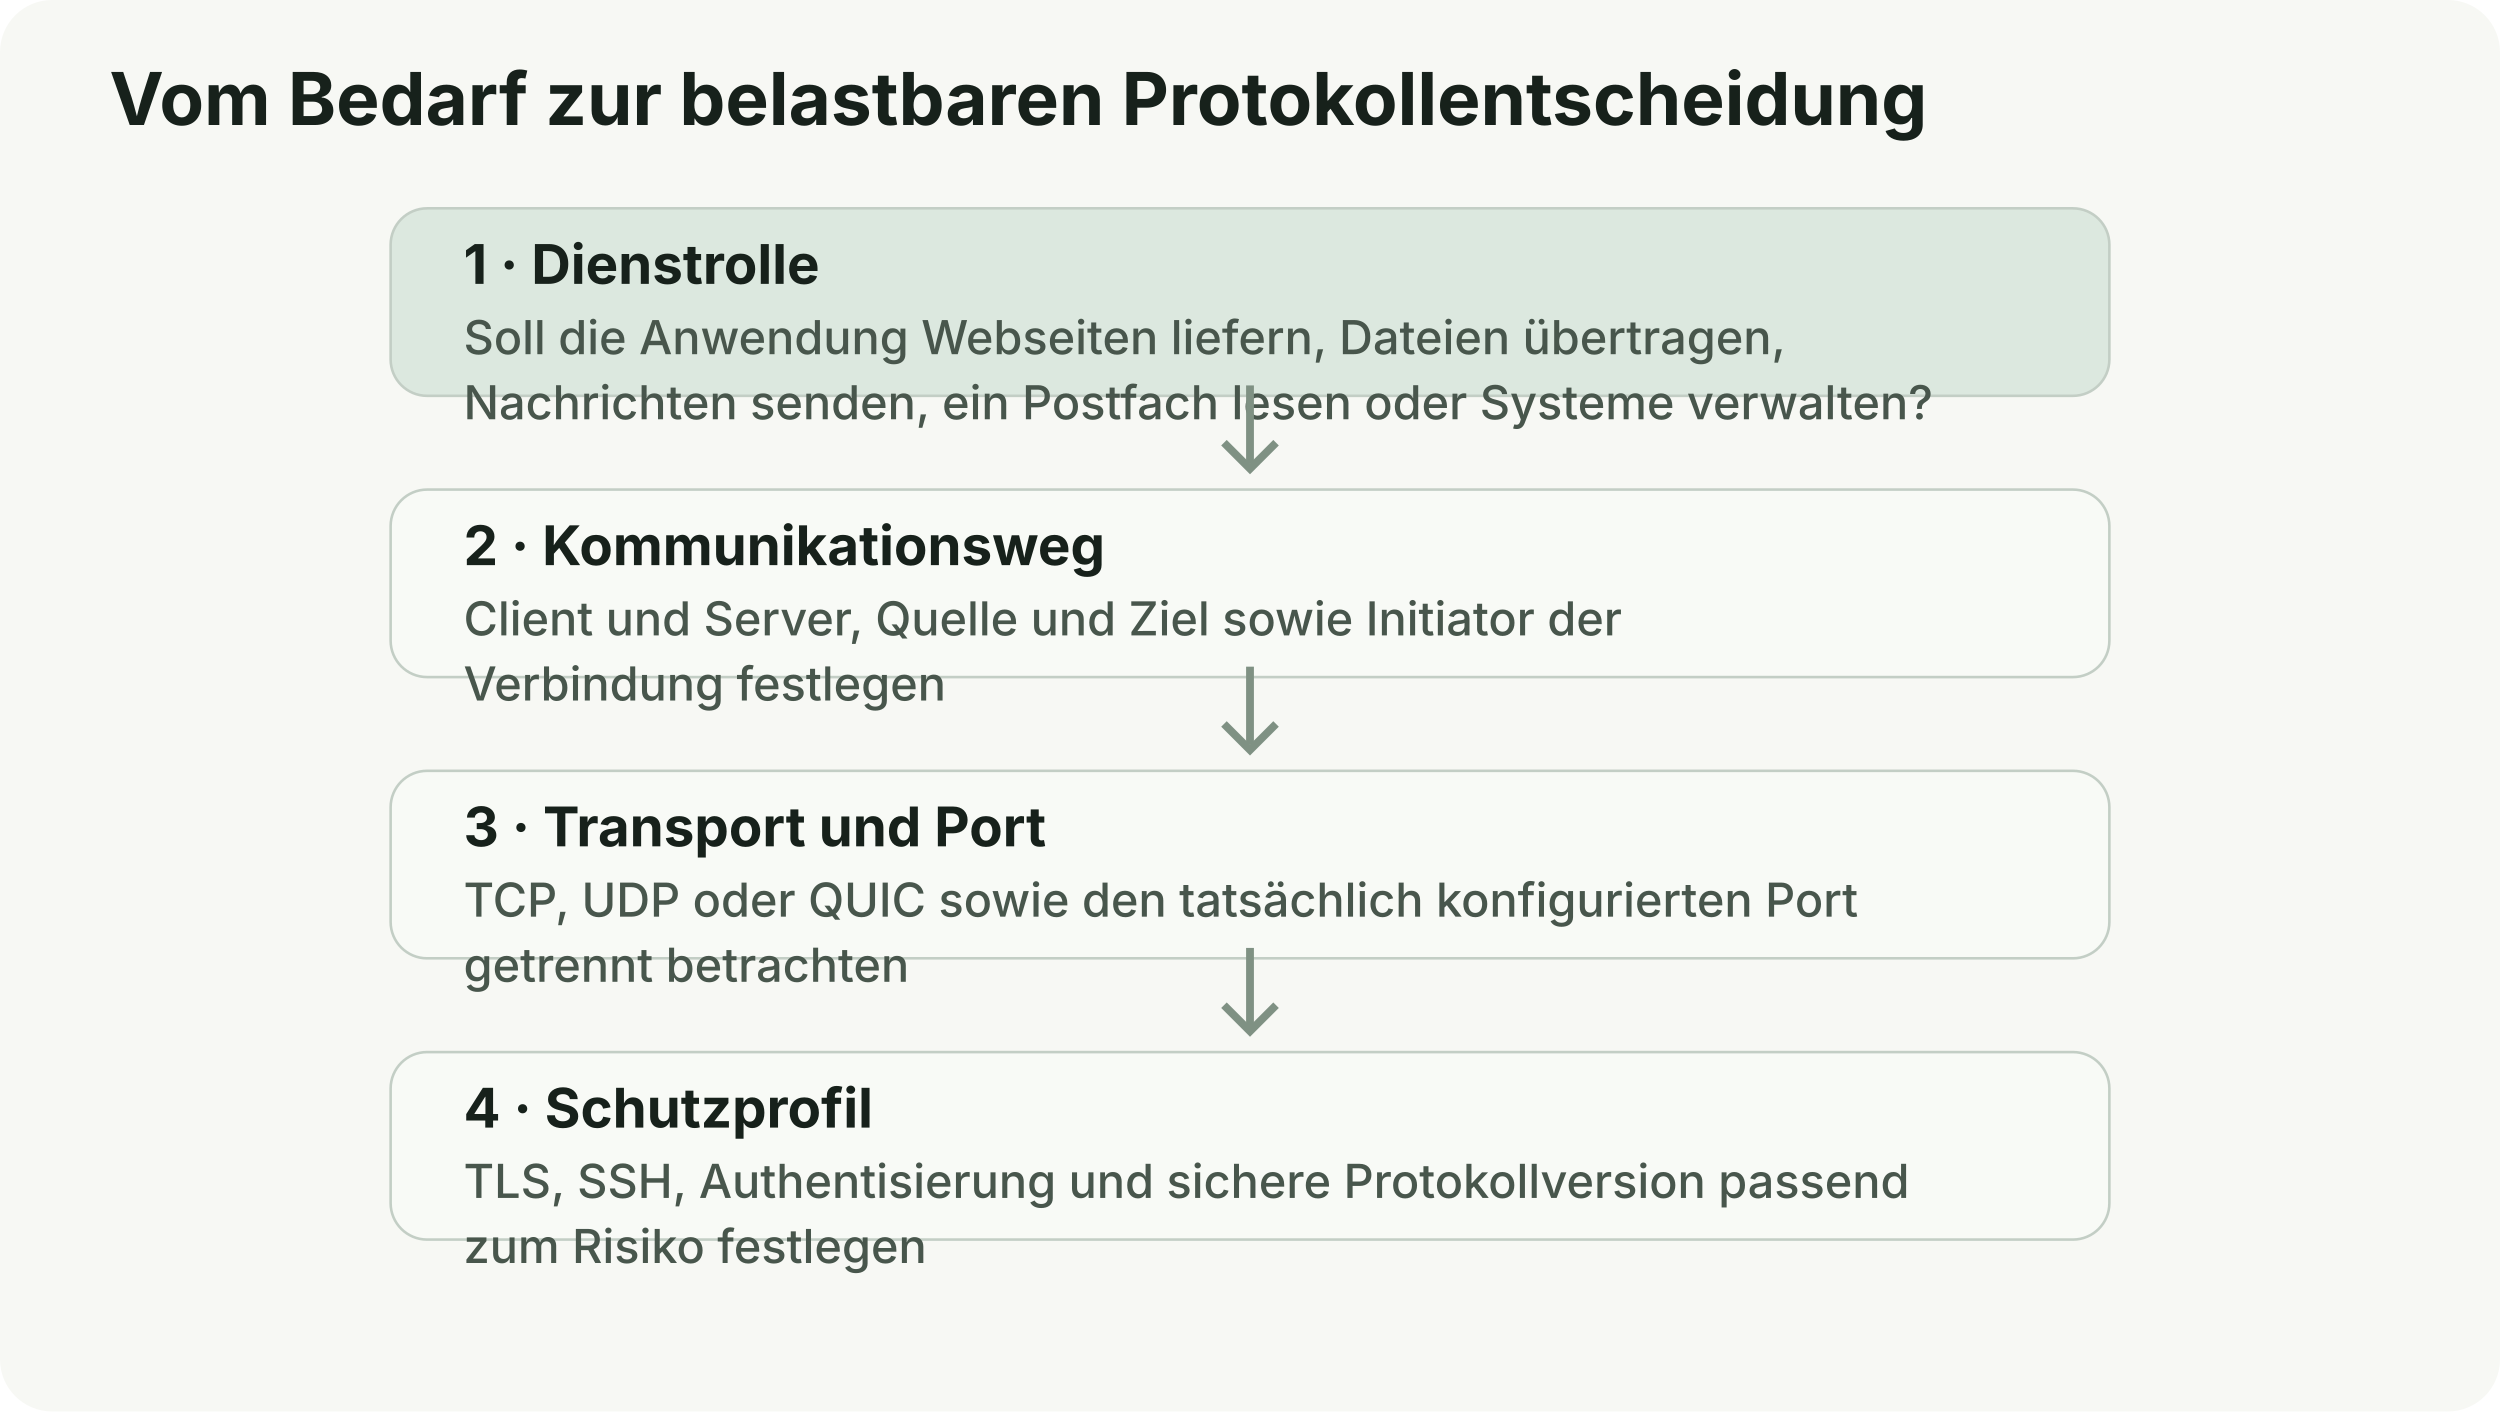
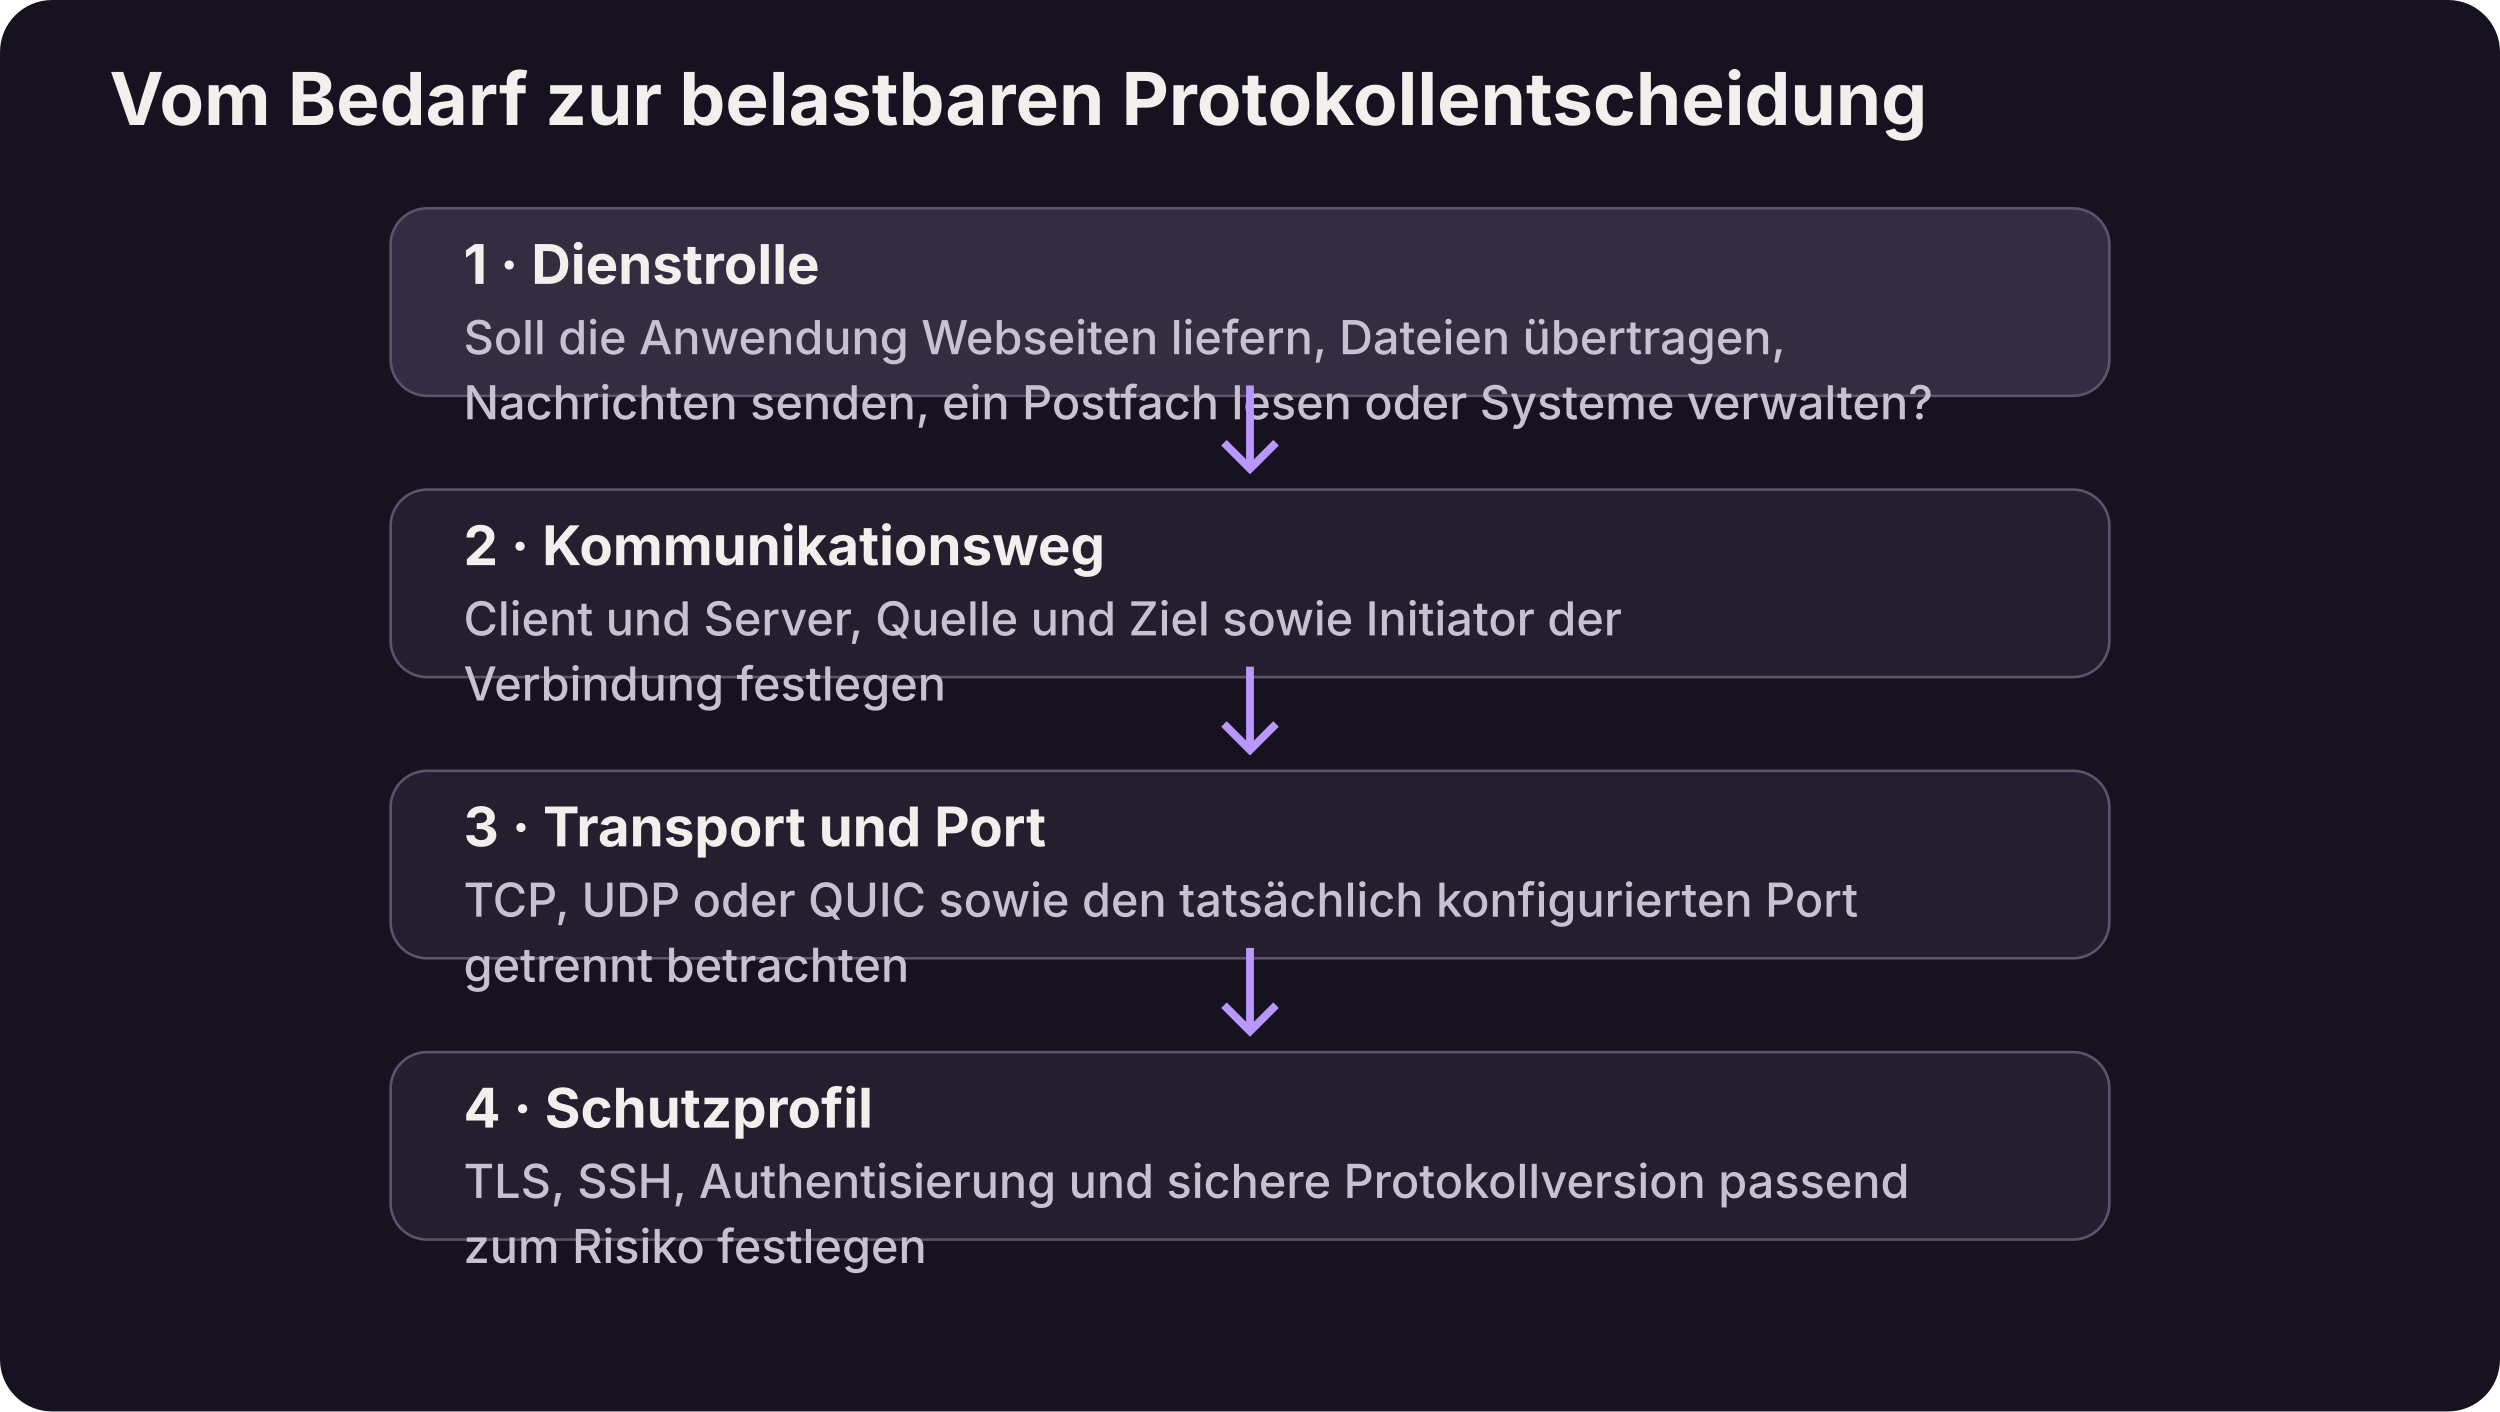
- <svg xmlns="http://www.w3.org/2000/svg" width="960" height="542" viewBox="0 0 960 542" role="img" aria-labelledby="title desc">
-   <rect width="100%" height="100%" rx="20" fill="#f7f8f4" />
-   <text x="42" y="48" text-anchor="start" font-family="Inter, Arial, sans-serif" font-size="28" font-weight="700" fill="#17211b">
+ <svg xmlns="http://www.w3.org/2000/svg" class="learning-diagram diagram-flow" width="960" height="542" viewBox="0 0 960 542" role="img" aria-labelledby="diagram-decision-path-title diagram-decision-path-desc">
+   <rect class="diagram-canvas" width="100%" height="100%" rx="20" fill="var(--diagram-canvas, #17121f)" />
+   <text class="diagram-title" x="42" y="48" text-anchor="start" font-family="Inter, Arial, sans-serif" font-size="28" font-weight="700" fill="var(--diagram-text, #f1f0ec)">
    <tspan x="42" dy="0">Vom Bedarf zur belastbaren Protokollentscheidung</tspan>
  </text>
  <g>
-     <rect x="150" y="80" width="660" height="72" rx="14" fill="#dce8df" stroke="#c3cec5" />
-     <text x="178" y="109" text-anchor="start" font-family="Inter, Arial, sans-serif" font-size="21" font-weight="700" fill="#17211b">
+     <rect class="diagram-row" x="150" y="80" width="660" height="72" rx="14" fill="var(--diagram-key, #342c40)" stroke="var(--diagram-border, #5f526e)" />
+     <text x="178" y="109" text-anchor="start" font-family="Inter, Arial, sans-serif" font-size="21" font-weight="700" fill="var(--diagram-text, #f1f0ec)">
      <tspan x="178" dy="0">1 · Dienstrolle</tspan>
    </text>
-     <text x="178" y="136" text-anchor="start" font-family="Inter, Arial, sans-serif" font-size="18" font-weight="500" fill="#48564c">
+     <text x="178" y="136" text-anchor="start" font-family="Inter, Arial, sans-serif" font-size="18" font-weight="500" fill="var(--diagram-muted, #c8c1d2)">
      <tspan x="178" dy="0">Soll die Anwendung Webseiten liefern, Dateien übertragen,</tspan>
      <tspan x="178" dy="25">Nachrichten senden, ein Postfach lesen oder Systeme verwalten?</tspan>
    </text>
-     <path d="M480 148v30" stroke="#7f9183" stroke-width="3" />
-     <path d="m470 170 10 10 10-10" fill="none" stroke="#7f9183" stroke-width="3" />
+     <path d="M480 148v30" stroke="var(--diagram-line, #b997ff)" stroke-width="3" />
+     <path d="m470 170 10 10 10-10" fill="none" stroke="var(--diagram-line, #b997ff)" stroke-width="3" />
  </g>
  <g>
-     <rect x="150" y="188" width="660" height="72" rx="14" fill="#f8faf6" stroke="#c3cec5" />
-     <text x="178" y="217" text-anchor="start" font-family="Inter, Arial, sans-serif" font-size="21" font-weight="700" fill="#17211b">
+     <rect class="diagram-row" x="150" y="188" width="660" height="72" rx="14" fill="var(--diagram-surface, #241e2e)" stroke="var(--diagram-border, #5f526e)" />
+     <text x="178" y="217" text-anchor="start" font-family="Inter, Arial, sans-serif" font-size="21" font-weight="700" fill="var(--diagram-text, #f1f0ec)">
      <tspan x="178" dy="0">2 · Kommunikationsweg</tspan>
    </text>
-     <text x="178" y="244" text-anchor="start" font-family="Inter, Arial, sans-serif" font-size="18" font-weight="500" fill="#48564c">
+     <text x="178" y="244" text-anchor="start" font-family="Inter, Arial, sans-serif" font-size="18" font-weight="500" fill="var(--diagram-muted, #c8c1d2)">
      <tspan x="178" dy="0">Client und Server, Quelle und Ziel sowie Initiator der</tspan>
      <tspan x="178" dy="25">Verbindung festlegen</tspan>
    </text>
-     <path d="M480 256v30" stroke="#7f9183" stroke-width="3" />
-     <path d="m470 278 10 10 10-10" fill="none" stroke="#7f9183" stroke-width="3" />
+     <path d="M480 256v30" stroke="var(--diagram-line, #b997ff)" stroke-width="3" />
+     <path d="m470 278 10 10 10-10" fill="none" stroke="var(--diagram-line, #b997ff)" stroke-width="3" />
  </g>
  <g>
-     <rect x="150" y="296" width="660" height="72" rx="14" fill="#f8faf6" stroke="#c3cec5" />
-     <text x="178" y="325" text-anchor="start" font-family="Inter, Arial, sans-serif" font-size="21" font-weight="700" fill="#17211b">
+     <rect class="diagram-row" x="150" y="296" width="660" height="72" rx="14" fill="var(--diagram-surface, #241e2e)" stroke="var(--diagram-border, #5f526e)" />
+     <text x="178" y="325" text-anchor="start" font-family="Inter, Arial, sans-serif" font-size="21" font-weight="700" fill="var(--diagram-text, #f1f0ec)">
      <tspan x="178" dy="0">3 · Transport und Port</tspan>
    </text>
-     <text x="178" y="352" text-anchor="start" font-family="Inter, Arial, sans-serif" font-size="18" font-weight="500" fill="#48564c">
+     <text x="178" y="352" text-anchor="start" font-family="Inter, Arial, sans-serif" font-size="18" font-weight="500" fill="var(--diagram-muted, #c8c1d2)">
      <tspan x="178" dy="0">TCP, UDP oder QUIC sowie den tatsächlich konfigurierten Port</tspan>
      <tspan x="178" dy="25">getrennt betrachten</tspan>
    </text>
-     <path d="M480 364v30" stroke="#7f9183" stroke-width="3" />
-     <path d="m470 386 10 10 10-10" fill="none" stroke="#7f9183" stroke-width="3" />
+     <path d="M480 364v30" stroke="var(--diagram-line, #b997ff)" stroke-width="3" />
+     <path d="m470 386 10 10 10-10" fill="none" stroke="var(--diagram-line, #b997ff)" stroke-width="3" />
  </g>
  <g>
-     <rect x="150" y="404" width="660" height="72" rx="14" fill="#f8faf6" stroke="#c3cec5" />
-     <text x="178" y="433" text-anchor="start" font-family="Inter, Arial, sans-serif" font-size="21" font-weight="700" fill="#17211b">
+     <rect class="diagram-row" x="150" y="404" width="660" height="72" rx="14" fill="var(--diagram-surface, #241e2e)" stroke="var(--diagram-border, #5f526e)" />
+     <text x="178" y="433" text-anchor="start" font-family="Inter, Arial, sans-serif" font-size="21" font-weight="700" fill="var(--diagram-text, #f1f0ec)">
      <tspan x="178" dy="0">4 · Schutzprofil</tspan>
    </text>
-     <text x="178" y="460" text-anchor="start" font-family="Inter, Arial, sans-serif" font-size="18" font-weight="500" fill="#48564c">
+     <text x="178" y="460" text-anchor="start" font-family="Inter, Arial, sans-serif" font-size="18" font-weight="500" fill="var(--diagram-muted, #c8c1d2)">
      <tspan x="178" dy="0">TLS, SSH, Authentisierung und sichere Protokollversion passend</tspan>
      <tspan x="178" dy="25">zum Risiko festlegen</tspan>
    </text>
  </g>
</svg>
